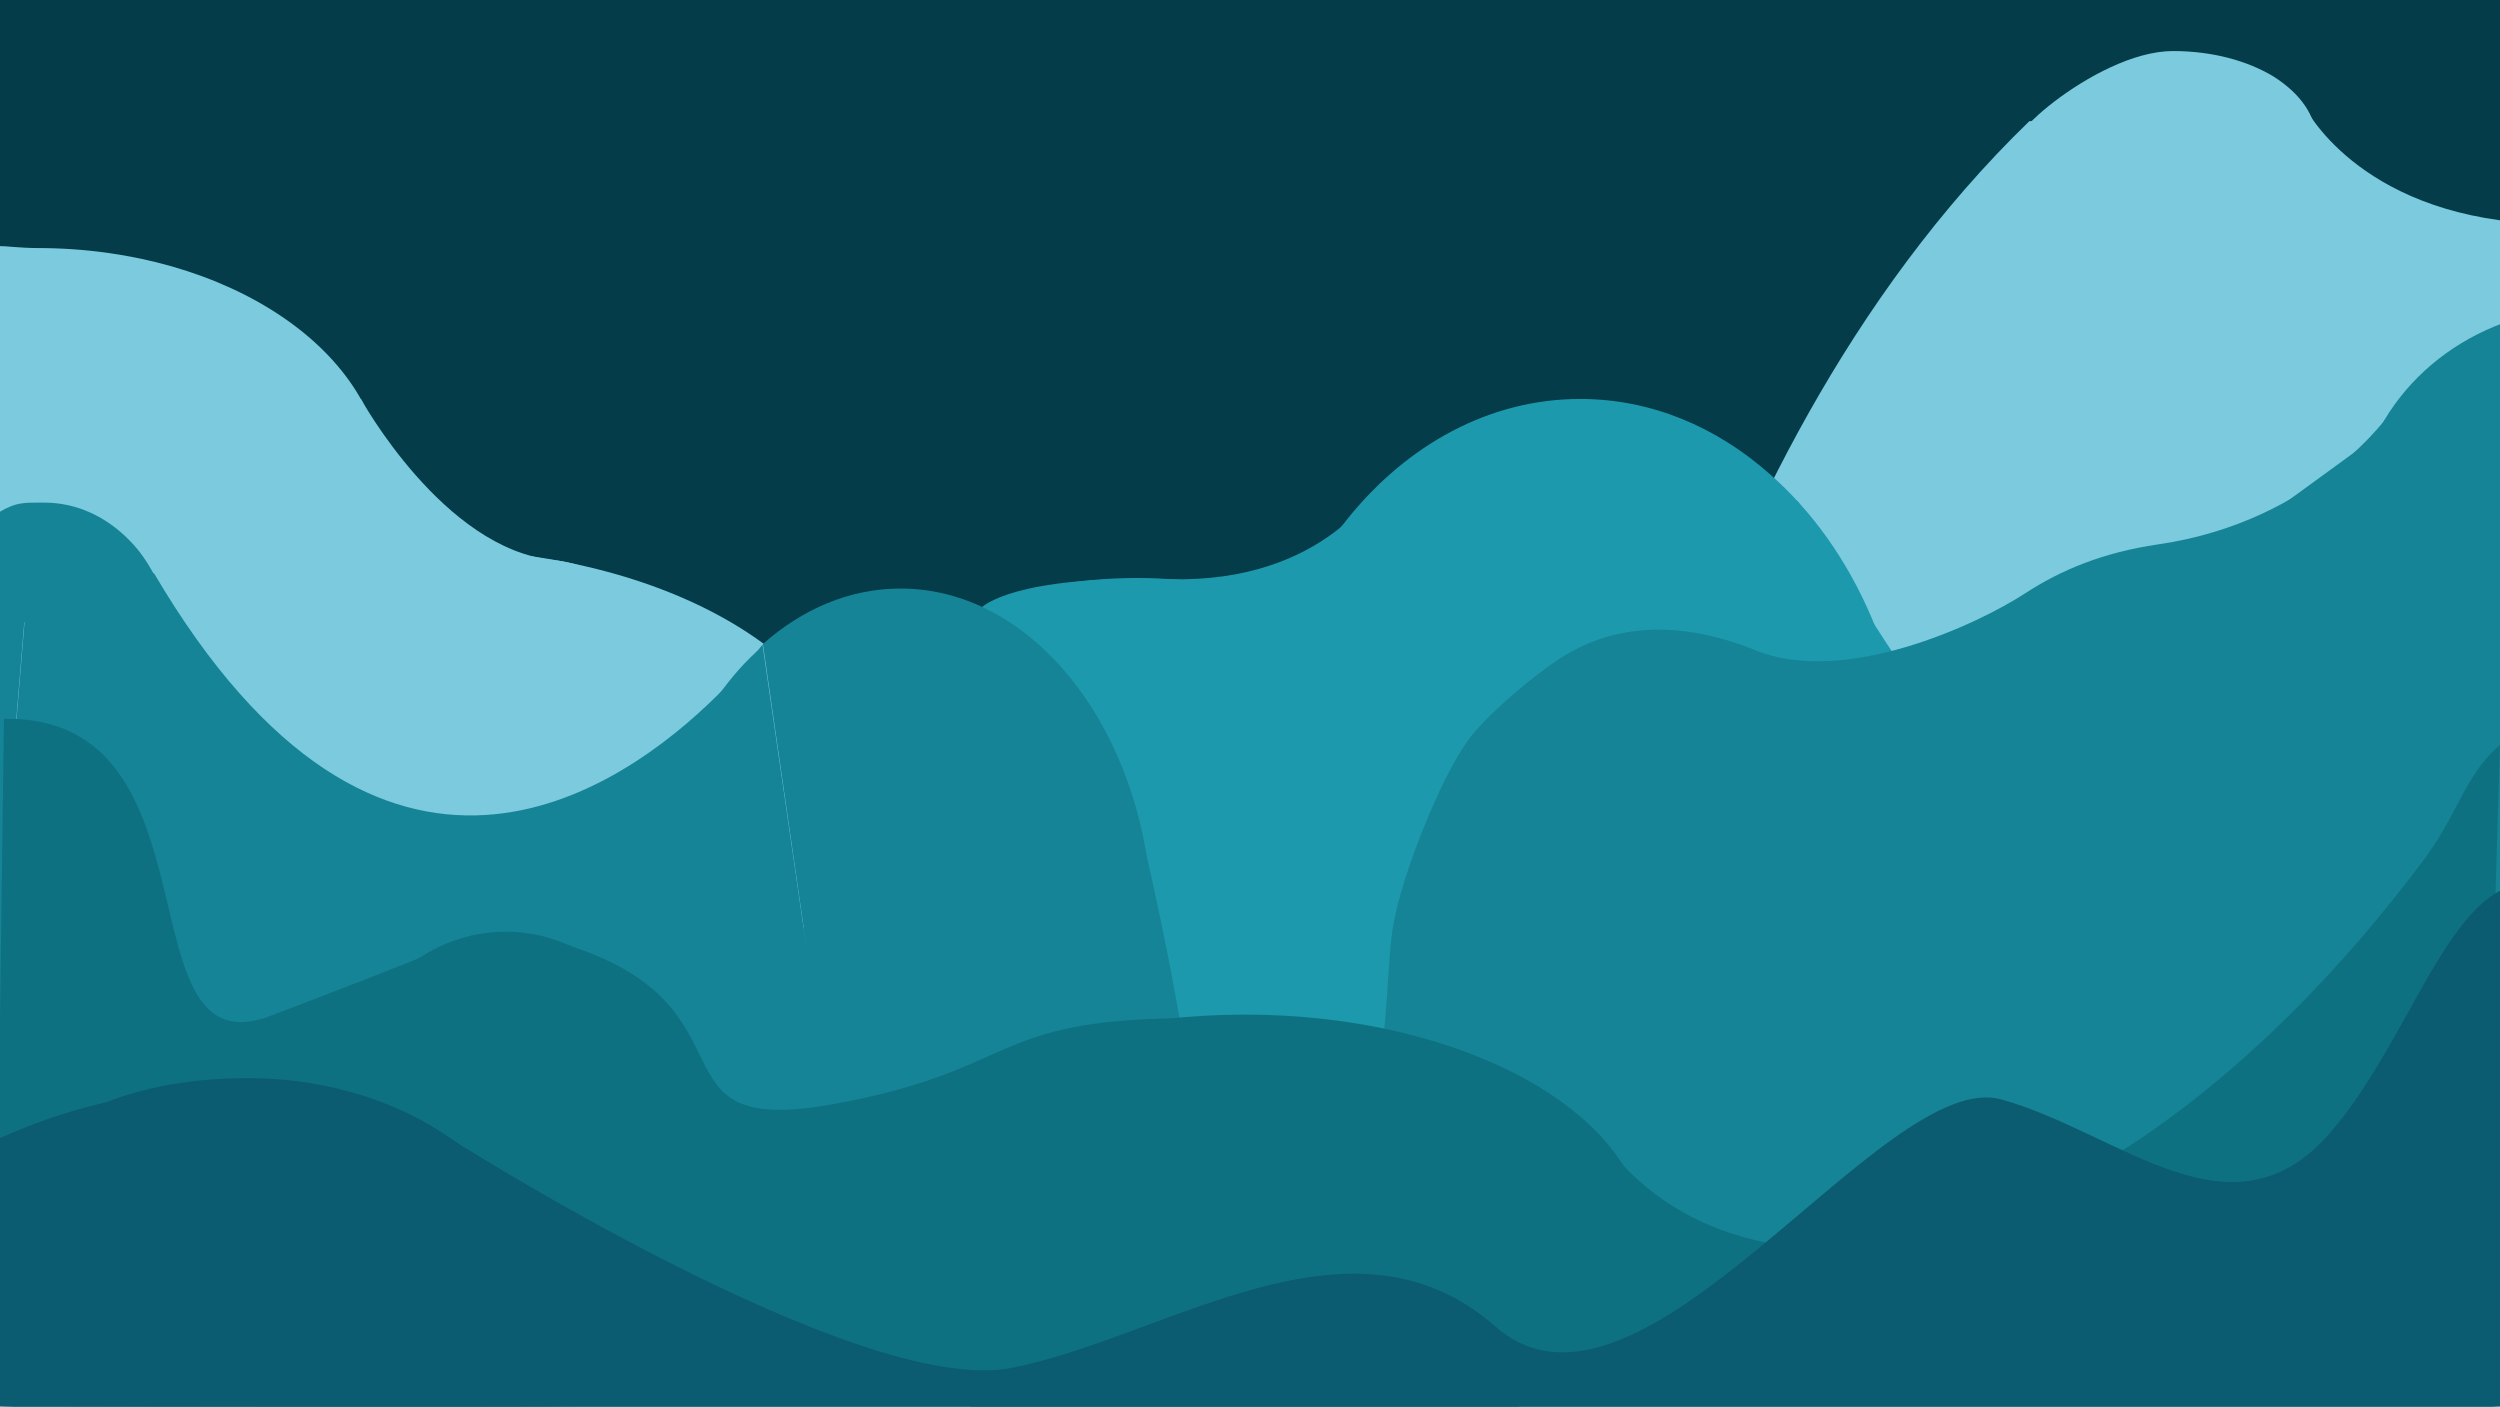
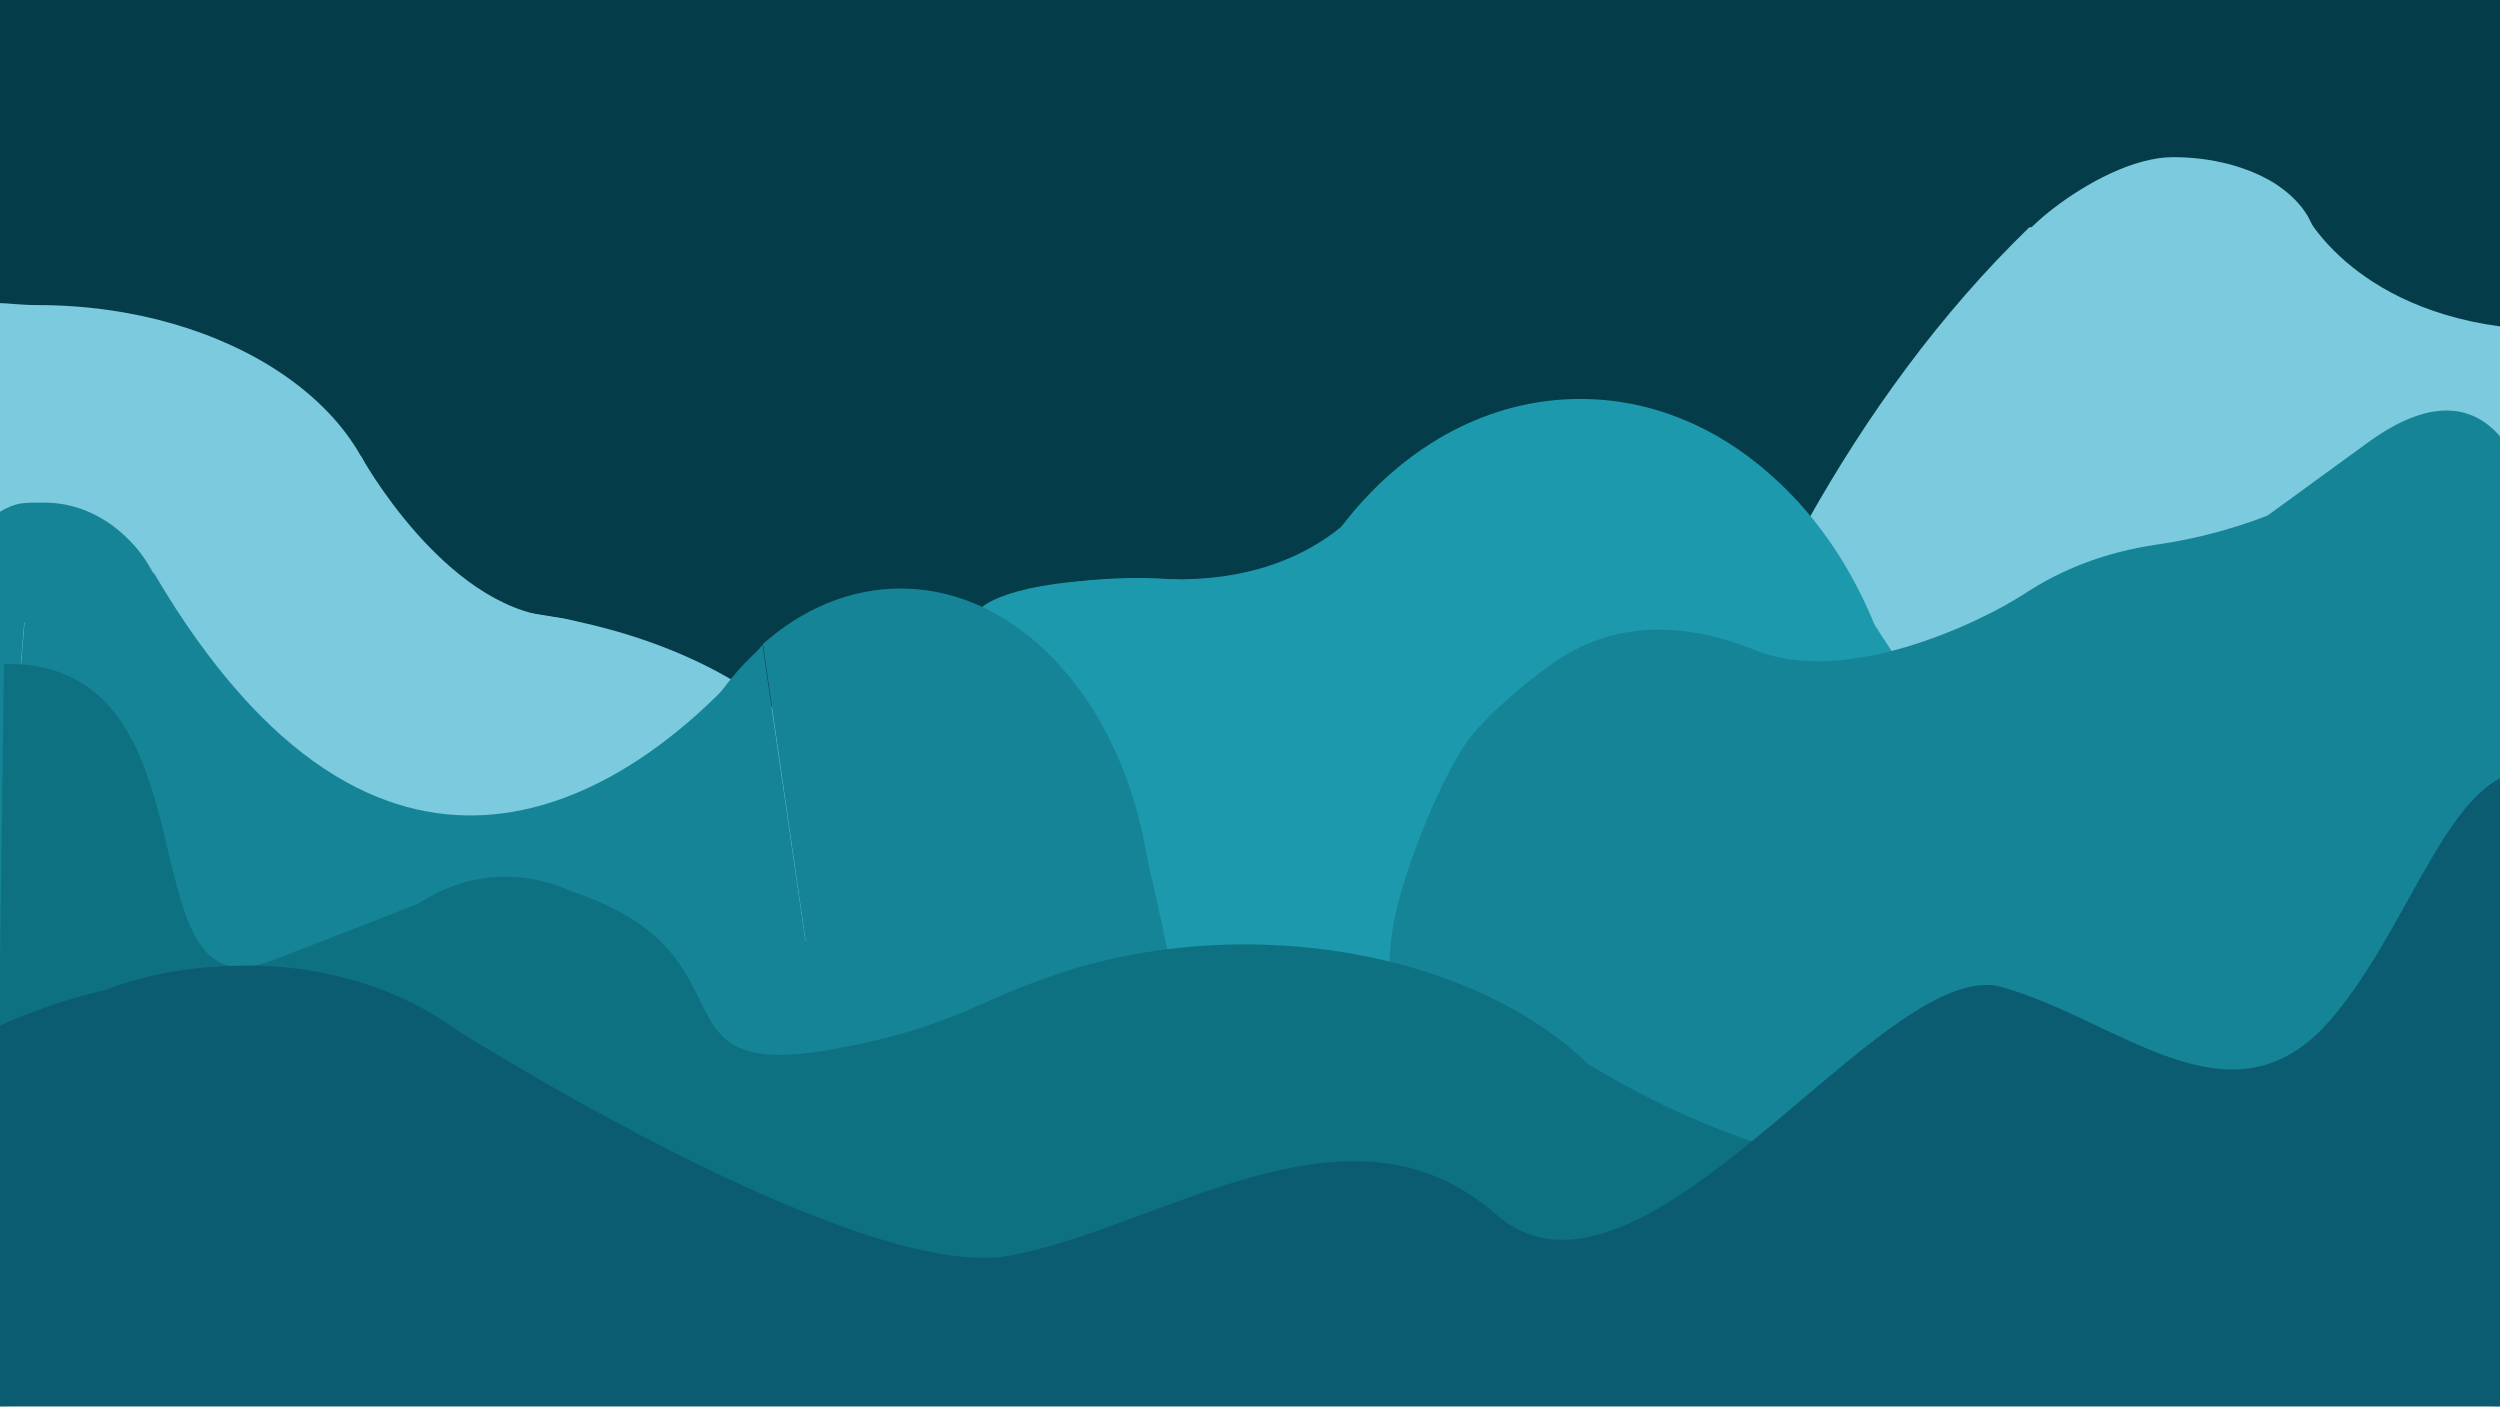
<svg xmlns="http://www.w3.org/2000/svg" version="1.1" id="Layer_1" x="0px" y="0px" viewBox="0 0 1920 1080" style="enable-background:new 0 0 1920 1080;" xml:space="preserve">
  <style type="text/css">
	.st0{fill:#2E3192;}
	.st1{fill:#053C4A;}
	.st2{fill:#6868AF;}
	.st3{fill:#DBA28F;}
	.st4{fill:#EE2A7B;}
	.st5{fill:#7BCADD;}
	.st6{fill:#1D99AE;}
	.st7{fill:#9E1F63;}
	.st8{fill:#92278F;}
	.st9{fill:#168497;}
	.st10{fill:#0E7182;}
	.st11{fill:#0B5C71;}
</style>
  <path class="st0" d="M298.5,469.3" />
  <rect class="st1" width="1920" height="1080" />
  <path class="st2" d="M638.1,766.5" />
  <path class="st2" d="M1250,1136.4" />
  <path class="st3" d="M1250,1322.4" />
  <path class="st3" d="M383.8,849.9" />
  <path class="st4" d="M1529.3,498.2" />
  <g>
-     <path class="st5" d="M1778.9,107.8c0,37.7-49.2,68.6-110,68.6c-60.7,0-79.7-78.7-110-68.6c-35.8,12.1,49.2-68.6,110-68.6   c30.2,0,57.4,7.5,77.4,19.7C1766.5,71.8,1778.9,88.8,1778.9,107.8z" />
+     <path class="st5" d="M1778.9,189.3c0,37.7-49.2,68.6-110,68.6c-60.7,0-79.7-78.7-110-68.6c-35.8,12.1,49.2-68.6,110-68.6   c30.2,0,57.4,7.5,77.4,19.7C1766.5,153.3,1778.9,170.3,1778.9,189.3z" />
    <g>
-       <path class="st5" d="M1943.7,171.5c-134.2-8.2-173.9-89.9-173.9-89.9l-211.3,11.5c-276.9,268-337,710.7-337,710.7h230.7    l491.5-47.2V171.5z" />
+       <path class="st5" d="M1943.7,253c-134.2-8.2-173.9-89.9-173.9-89.9l-211.3,11.5c-276.9,268-337,710.7-337,710.7h230.7l467.8-44.9    L1943.7,253L1943.7,253z" />
    </g>
  </g>
  <path class="st4" d="M1846.8,430.5" />
  <g>
-     <path class="st6" d="M608.5,1110.6c-107.3-315-34.1-415-34.1-415L1608,708.7l56.1,509.2L608.5,1110.6z" />
+     <path class="st6" d="M606.7,1072c-107.3-315-32.3-376.4-32.3-376.4L1608,708.7l32,360.6L606.7,1072z" />
    <g>
      <g>
        <g>
          <path class="st6" d="M1466.6,621.4c0,173.9-113.2,315-253,315s-253-141.2-253-315s113.2-315,253-315      c54.4,0,104.7,21.4,145.7,57.8C1424.2,420.9,1466.6,515,1466.6,621.4z" />
-           <path class="st6" d="M1060,371c0,0-41.3,77.1-162,73.8c-120.7-3.3-144,21.7-144,21.7S521,579.4,522.6,802.5      s726.5,108.9,726.5,108.9l110.3-444.9L1060,371z" />
+           <path class="st6" d="M1060,371c0,0-41.3,77.1-162,73.8c-120.7-3.3-144,21.7-144,21.7s-233,112.9-231.4,336      s726.5,108.9,726.5,108.9l110.3-444.9L1060,371z" />
        </g>
        <path class="st6" d="M1380.6,384.8c0,0,234.3,399.7,312.7,360c78.4-39.4-310,110.6-310,110.6l-339.6-271.7L1380.6,384.8z" />
      </g>
      <ellipse class="st6" cx="873" cy="522.9" rx="170.6" ry="79" />
    </g>
  </g>
  <path class="st7" d="M1570.6,658.6" />
  <path class="st8" d="M461.5,1038.6" />
  <g>
    <polygon class="st5" points="0,516 0,797 294.9,797.3  " />
    <g>
      <g>
-         <ellipse class="st5" cx="331" cy="616.7" rx="328.1" ry="194.9" />
-         <path class="st5" d="M277.2,306.4c0,0,63.4,115.5,147.7,123.7S567,561.3,567,561.3L90.1,721.4L47.5,447.8L277.2,306.4z" />
+         <ellipse class="st5" cx="331" cy="660.5" rx="328.1" ry="194.9" />
+         <path class="st5" d="M277.2,350.2c0,0,63.4,115.5,147.7,123.7S567,605.1,567,605.1L90.1,765.2L47.5,491.6L277.2,350.2z" />
      </g>
-       <path class="st5" d="M28.8,190.5C16,190.5,4.2,188.9,0,189l-0.6,136.8L0,393l2,158c12.1,1.3,14,0.4,26.8,0.4    c146.7,0,265.8-80.8,265.8-180.5S175.5,190.5,28.8,190.5z" />
+       <path class="st5" d="M28.8,234.3c-12.8,0-24.6-1.6-28.8-1.5l-0.6,136.8L0,436.8l2,158c12.1,1.3,14,0.4,26.8,0.4    c146.7,0,265.8-80.8,265.8-180.5S175.5,234.3,28.8,234.3z" />
    </g>
  </g>
  <path class="st4" d="M90.1,1293.8" />
  <g>
    <g>
      <g>
        <g>
-           <path class="st9" d="M1945.3,347.3l-108.6-31.5c0,0-56.8,84.6-179.4,102.3c-42.3,6.2-74.5,19.7-101.7,37.4      c-37.7,24.6-139.2,71.5-207.4,43.9c-68.3-27.6-116.5-14.7-148,4.9c-20.6,12.8-58.7,44.7-72.8,64.3      c-22,30.5-50.2,102.7-57.1,140.1c-10.5,56.5,5.3,220.1-99.8,206.4c-105-13.6-83.3,260-83.3,260L1920,1080" />
+           <path class="st9" d="M1920,341.4l-62-14.4c0,0-78.1,73.4-200.7,91.1c-42.3,6.2-74.5,19.7-101.7,37.4      c-37.7,24.6-139.2,71.5-207.4,43.9c-68.3-27.6-116.5-14.7-148,4.9c-20.6,12.8-58.7,44.7-72.8,64.3      c-22,30.5-50.2,102.7-57.1,140.1c-10.5,56.5,5.3,220.1-99.8,206.4c-105-13.6-82.8,143.4-82.8,143.4L1920,1080" />
        </g>
        <path class="st9" d="M1818.6,339.8c106.6-77.4,126.6,53.2,126.6,53.2S1787,582.6,1780.8,584.3c-6.2,1.6-262.8-25.6-262.8-25.6" />
      </g>
    </g>
-     <g>
-       <path class="st9" d="M1944,241.6c-77.4,18.4-134.9,83.3-134.9,161.1c0,77.7,57.4,142.7,134.9,161.1V241.6z" />
-     </g>
  </g>
  <g>
-     <path class="st9" d="M878,645.6c86.3,372.1,36.4,482.7,36.4,482.7L0,1080V597l455.3,173.9L878,645.6z" />
+     <path class="st9" d="M878,645.6c86.3,372.1,48.6,418.6,48.6,418.6L0,1080V597l455.3,173.9L878,645.6z" />
    <g>
      <path class="st9" d="M585.6,495L585.6,495L585.6,495c-1.3,1.9-13.7,18-34.5,38.8c-74.5,73.8-258.3,203.1-432.8-93.5l0,0l-99.4,37    L7.4,616.4l173.9,102L626,816.5h6.2L585.6,495z" />
      <path class="st9" d="M118.3,441.1c-5.3-9.6-11.2-18.4-18.4-25.6C82.2,397.1,59.2,386,34,386c-15.5,0-21.3-0.5-34,7l0,0v226    c4.9,2.9,0-1,7.1-1.3l11.5-139.5L118.3,441.1z" />
      <path class="st9" d="M691.6,452c-39.1,0-75.5,15.8-105.7,42.6l46.3,321.8H626c112.9,20.3,259.2-13.7,259.2-102.7    C885.2,569.5,798.2,452,691.6,452z" />
      <path class="st9" d="M551.4,534.7c20.6-20.6,32.9-36.7,34.1-38.3C573.1,507.2,561.6,519.9,551.4,534.7z" />
    </g>
  </g>
+   <path class="st10" d="M1186.8,795.6c0,0,222.5,164.8,401.2,80.2s100,94,100,94h-519l-87-16L1186.8,795.6z" />
  <g>
    <g>
      <g>
-         <ellipse class="st10" cx="388.4" cy="869.7" rx="134.2" ry="154.2" />
-         <ellipse class="st10" cx="956" cy="953.1" rx="308.4" ry="173.9" />
-         <path class="st10" d="M3,552c170.3-2.6,88.7,272.4,204.9,228.1c116.2-44.2,154.2-60.7,154.2-60.7l84.9,185.3L307,1080L0,1035V781     L3,552z" />
-         <path class="st10" d="M435.3,725.6c151,47.6,59.1,148,202.7,122.7c143.7-25.6,120.1-65,269-66.3c148.9-1.3,221.9,78.7,221.9,78.7     L1107,1080c0,0-644.7-1.3-674,0c-29.2,1.3-378,0-378,0l64.5-87.4L429,725.5h6.3V725.6z" />
+         <ellipse class="st10" cx="388.4" cy="827.5" rx="134.2" ry="154.2" />
+         <path class="st10" d="M647.6,910.9c0-96,138.1-185.6,308.4-185.6s308.4,89.5,308.4,185.6" />
+         <path class="st10" d="M3,509.8c170.3-2.6,88.7,272.4,204.9,228.1c116.2-44.2,154.2-60.7,154.2-60.7L447,862.5l-140,175.3l-307-45     v-254L3,509.8z" />
+         <path class="st10" d="M435.3,683.4c151,47.6,59.1,148,202.7,122.7c143.7-25.6,120.1-65,269-66.3s221.9,78.7,221.9,78.7     l-21.9,219.3c0,0-644.7-1.3-674,0c-29.2,1.3-378,0-378,0l64.5-87.4L429,683.3L435.3,683.4L435.3,683.4z" />
      </g>
-     </g>
-     <g>
-       <path class="st10" d="M1920,572c-27.3,23.3-31.8,53.3-60.6,91.1c-237.5,314.6-509.5,360.9-623.1,220.1L868.1,1024    c0,0-12.1,25.9-11.1,39s215.8,0.7,250,4c33.8,3.3,457.3,5,476,4c9.6-0.6,153,7.5,322,0L1920,572L1920,572z" />
    </g>
  </g>
  <path class="st0" d="M298.5,3231.7" />
  <g>
    <g>
-       <path class="st11" d="M190.5,828C106.2,828,41,854.1,0,906l29,124c41,51.9,65.7,26,150,26c128.6,0,244.5,52.2,244.5-47.5    S319.1,828,190.5,828z" />
-       <path class="st11" d="M1920,684c-46.9,25.2-75.8,122.3-129.9,185.3c-75.8,88.2-161.6,0.6-252.9-24.9    c-91.1-25.5-277.1,272.2-388.6,174.4s-253.5,8.8-372.2,31.8S342.3,872.2,342.3,872.2c-148.9-59-262.2-34-342.3,1.8v206h1920V684    L1920,684z" />
+       <path class="st11" d="M190.5,741.6c-84.3,0-149.5,26.1-190.5,78l29,124c41,51.9,65.7,26,150,26c128.6,0,244.5,52.2,244.5-47.5    S319.1,741.6,190.5,741.6z" />
+       <path class="st11" d="M1920,597.6c-46.9,25.2-75.8,122.3-129.9,185.3c-75.8,88.2-161.6,0.6-252.9-24.9    c-91.1-25.5-277.1,272.2-388.6,174.4s-253.5,8.8-372.2,31.8S342.3,785.8,342.3,785.8c-148.9-59-262.2-34-342.3,1.8V1080h1920    V597.6L1920,597.6z" />
    </g>
  </g>
  <path class="st2" d="M638.1,3528.9" />
  <path class="st2" d="M1250,3898.8" />
  <path class="st3" d="M1250,4084.4" />
  <path class="st3" d="M383.8,3612.3" />
  <path class="st4" d="M1529.3,3260.6" />
  <path class="st4" d="M1846.8,3192.9" />
  <path class="st7" d="M1570.6,3420.7" />
  <path class="st8" d="M461.5,3800.9" />
  <path class="st4" d="M90.1,4056.2" />
</svg>
